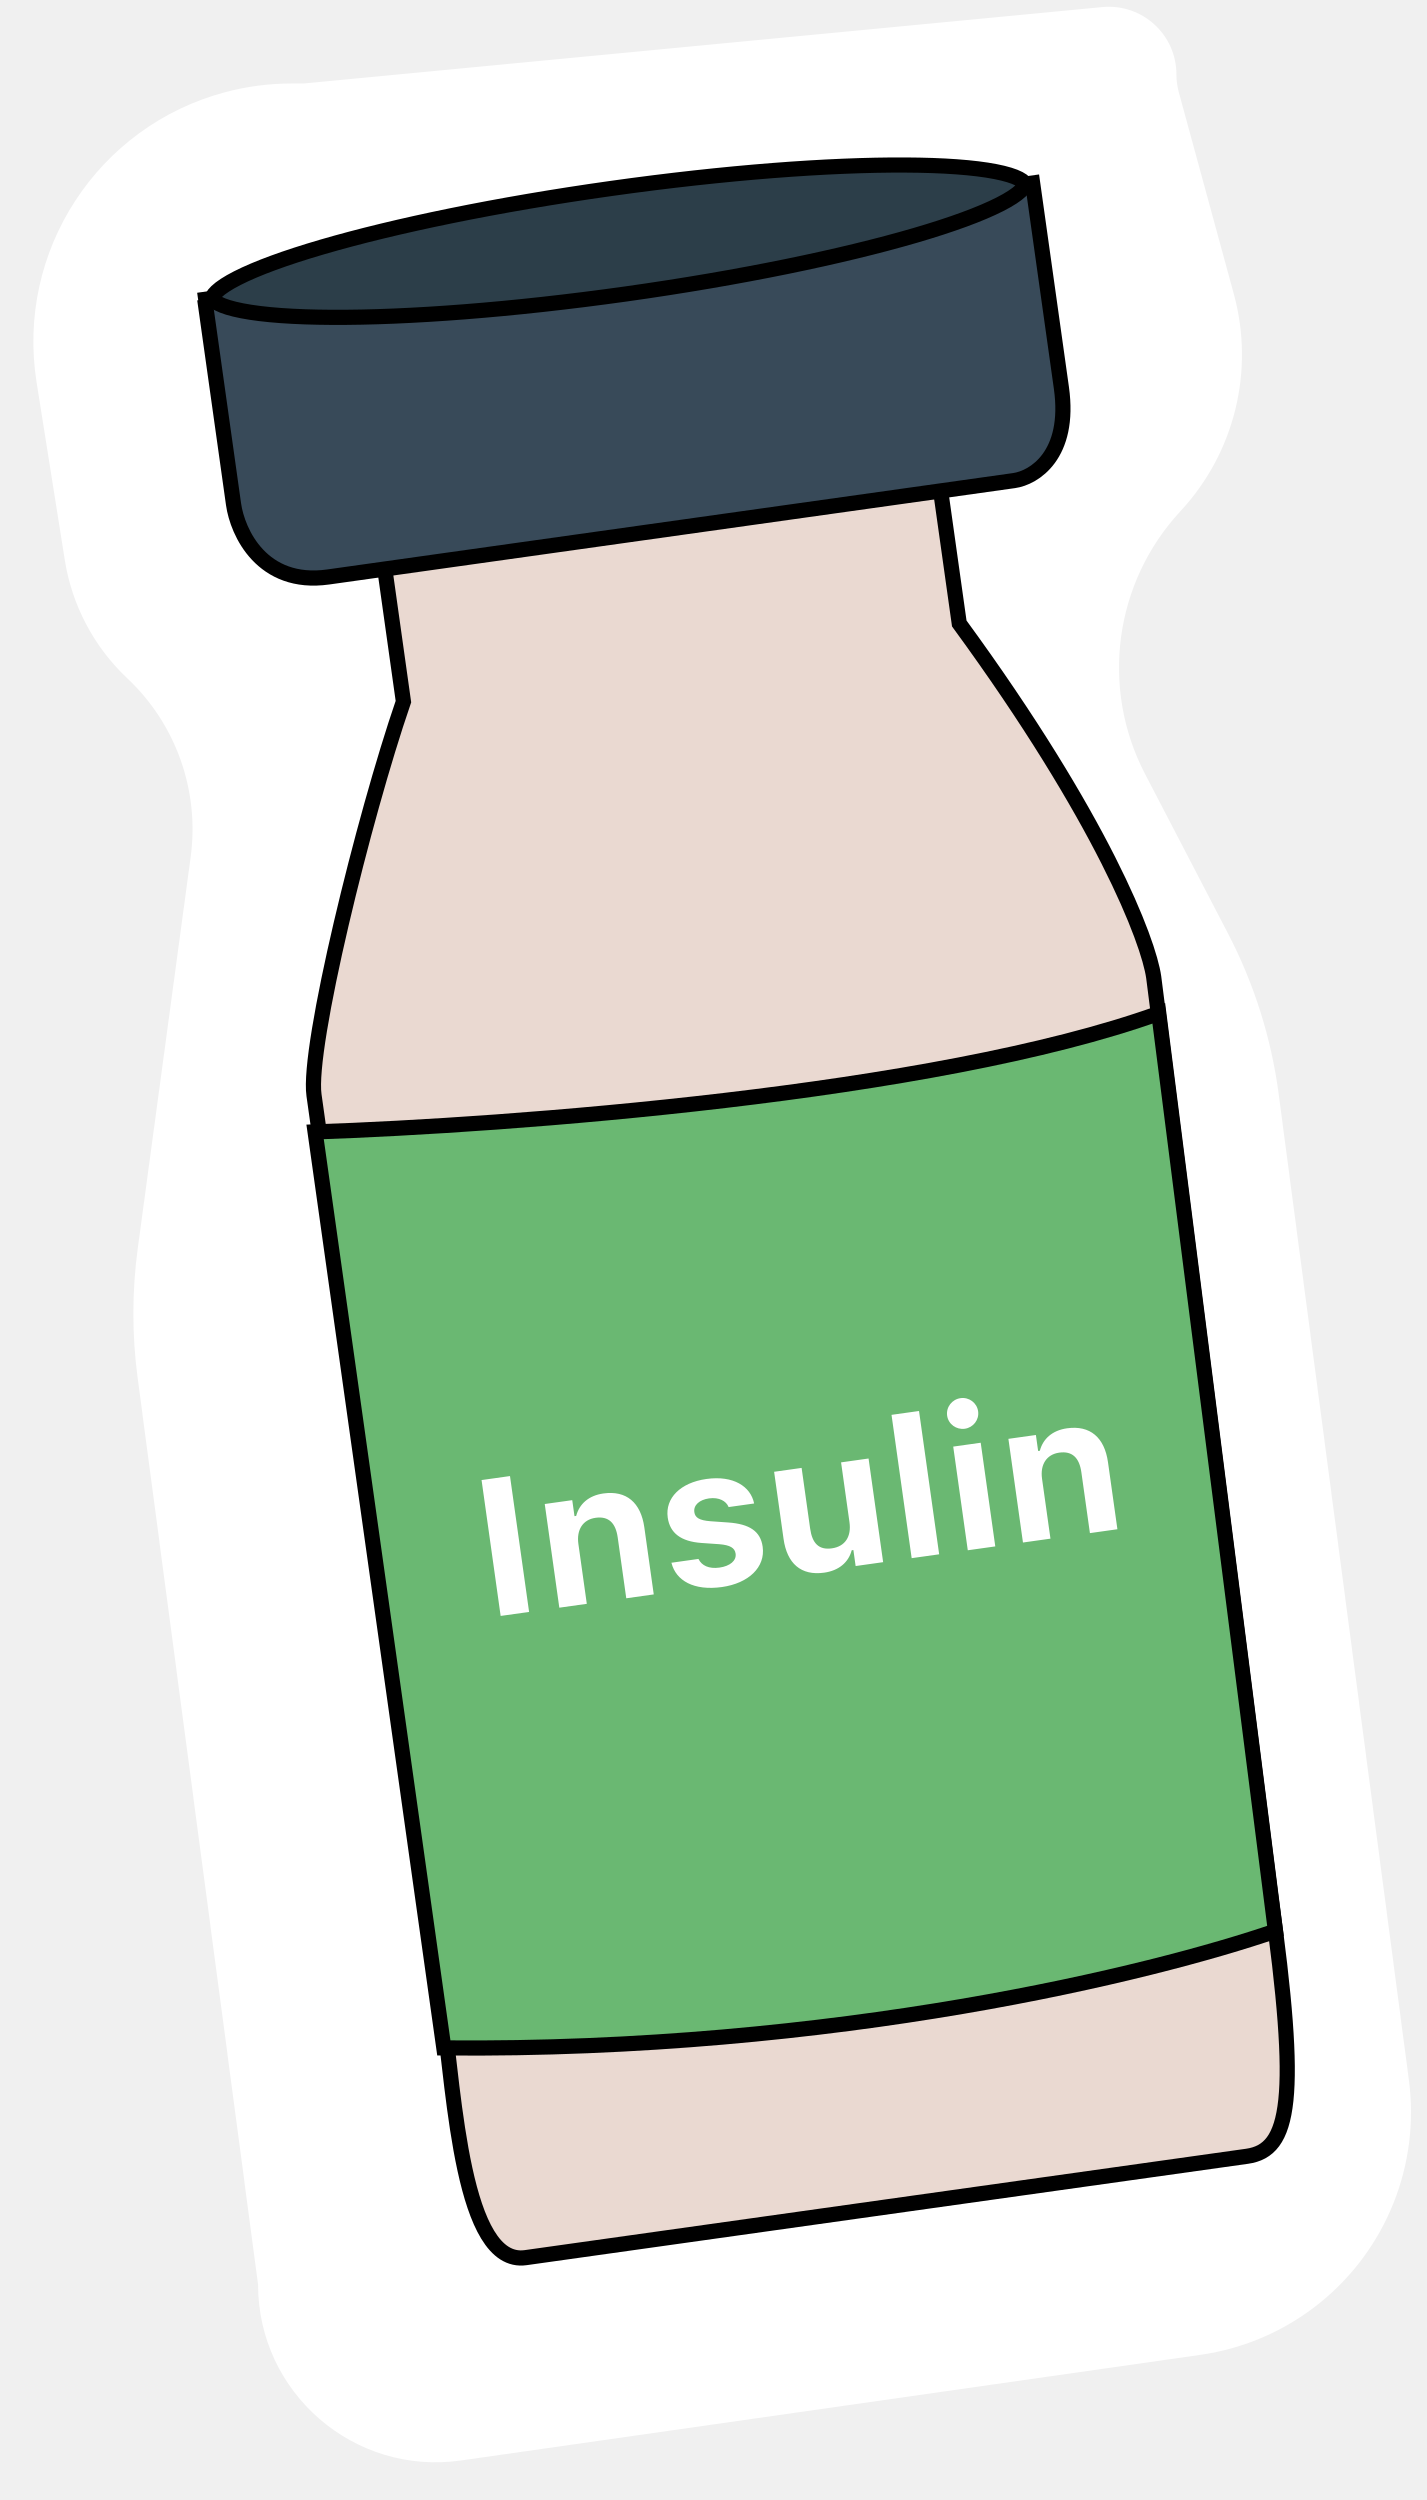
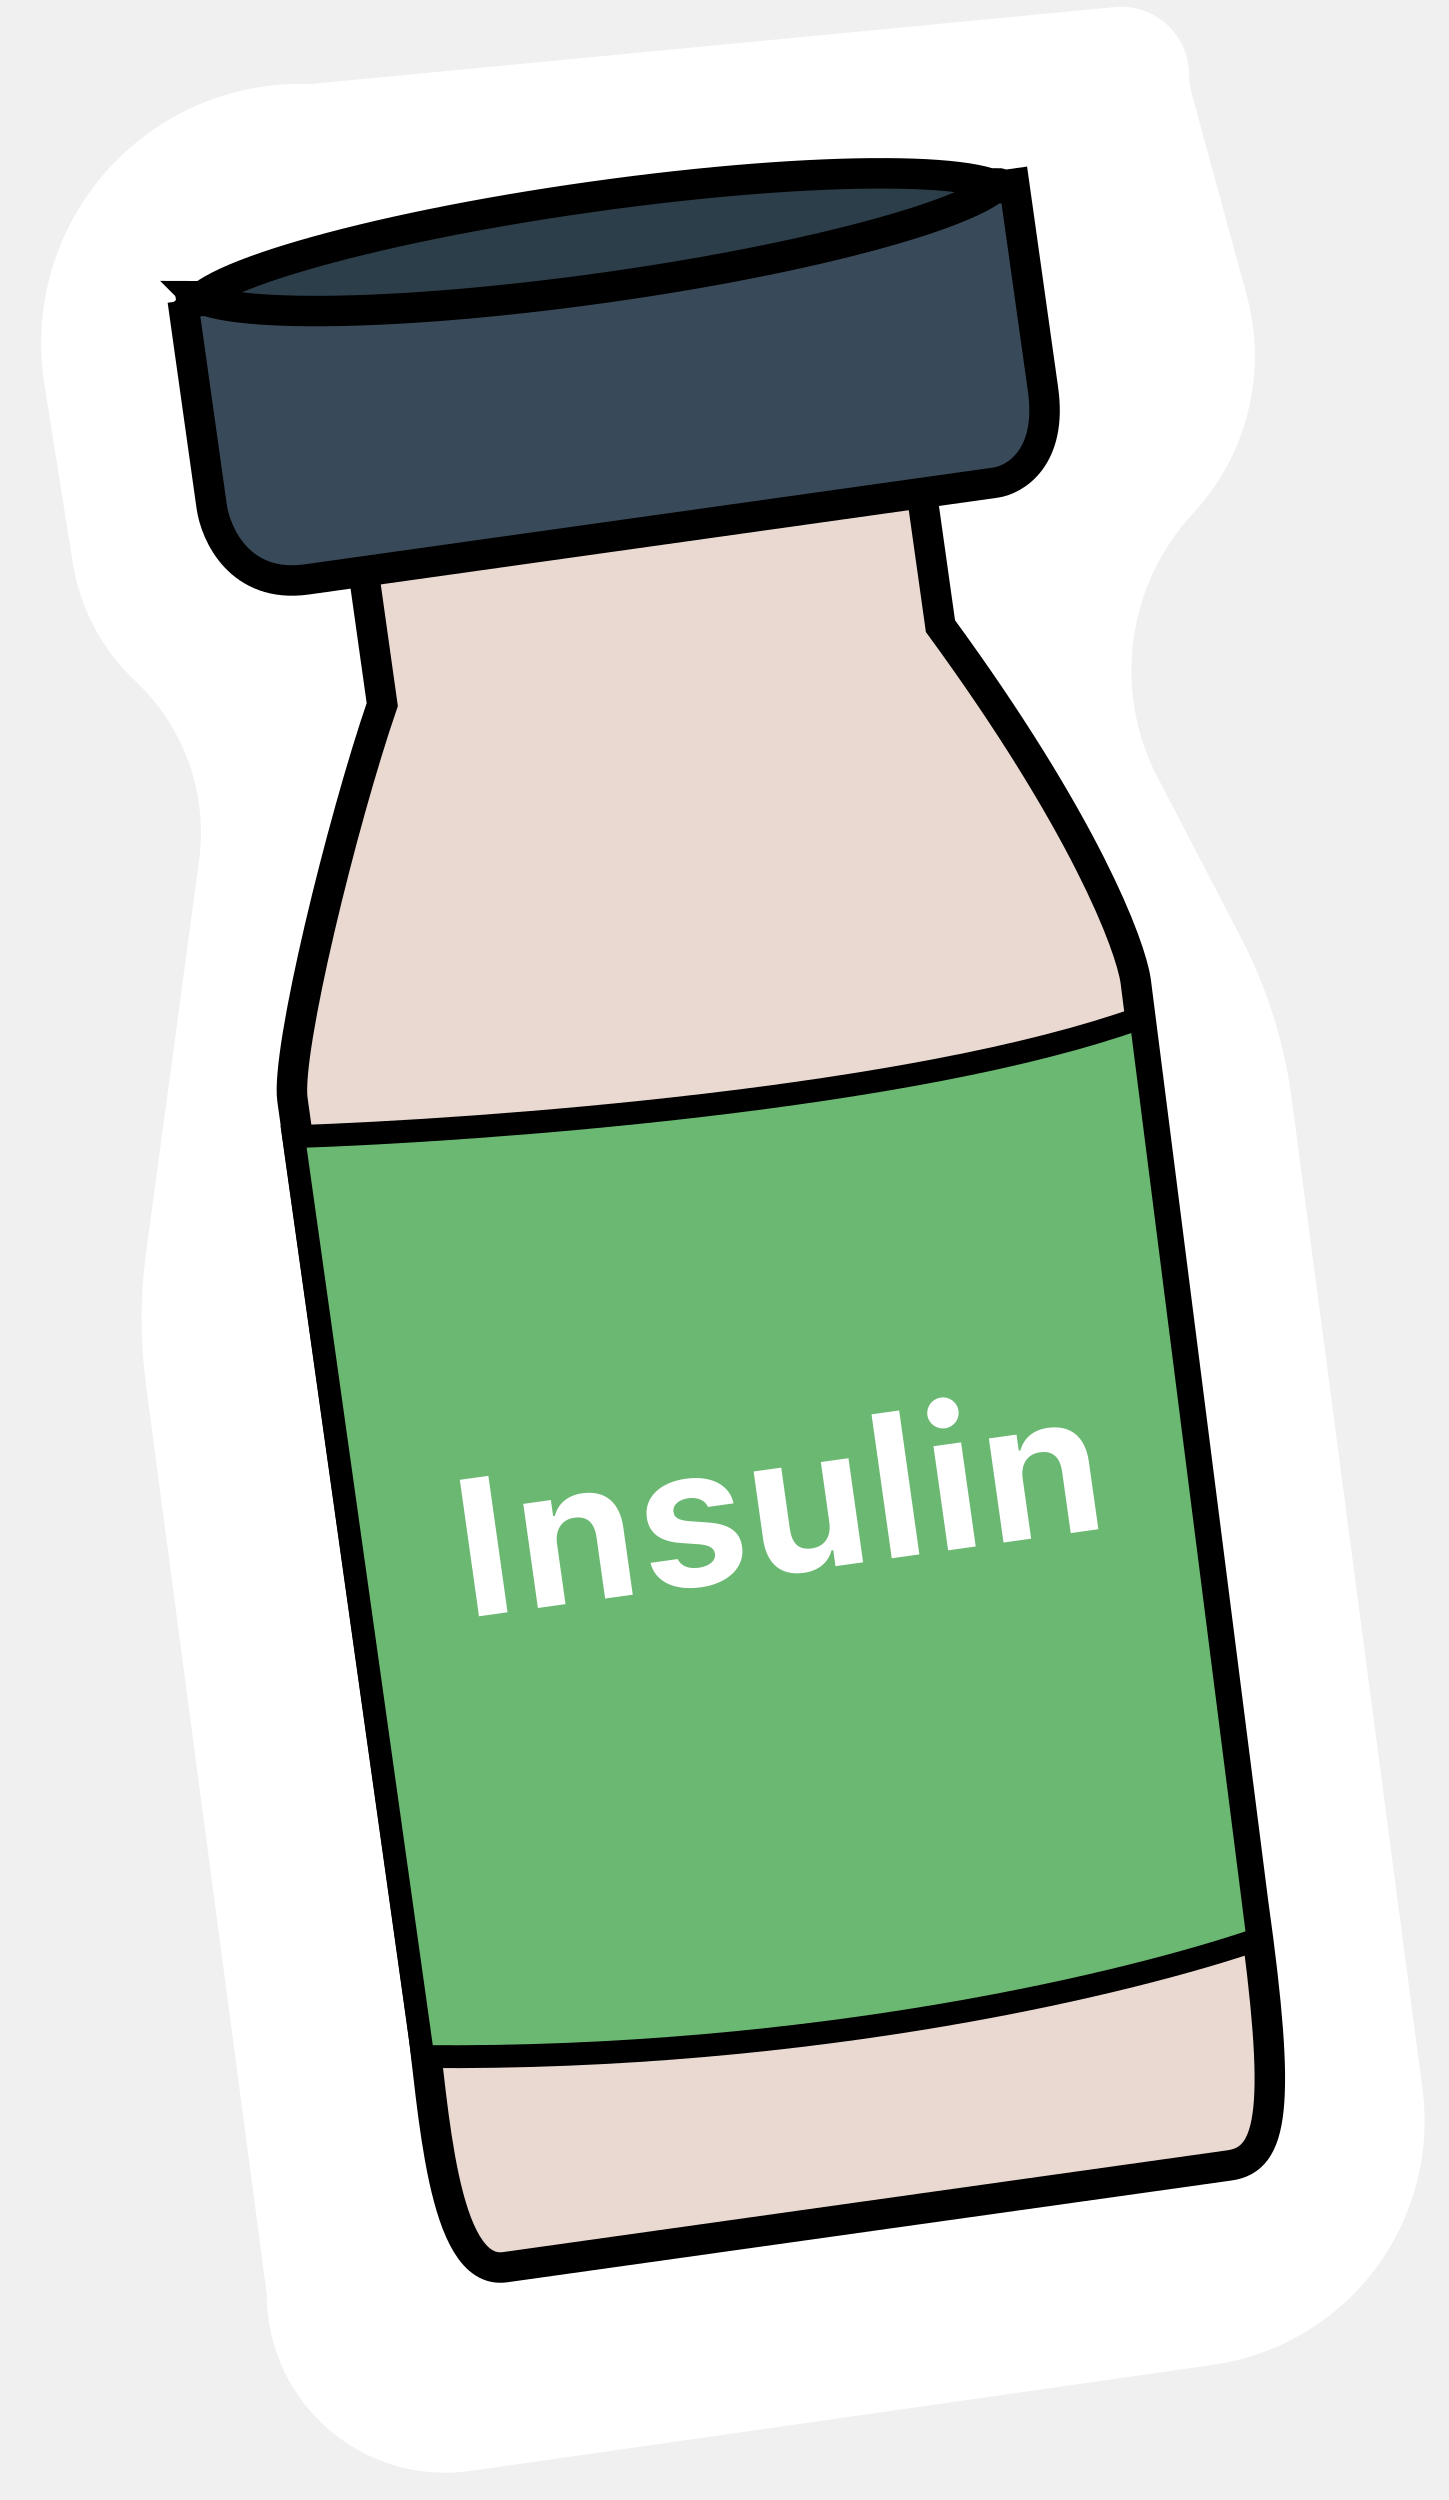
- <svg xmlns="http://www.w3.org/2000/svg" width="121" height="212" viewBox="0 0 121 212" fill="none">
-   <path d="M5.496 47.498L3.102 32.415C1.34 21.316 8.265 10.685 19.128 7.809C20.957 7.325 22.841 7.08 24.733 7.08H25.745L93.478 0.601C96.847 0.279 99.761 2.927 99.761 6.312C99.761 6.821 99.829 7.329 99.963 7.821L104.631 24.938C106.405 31.443 104.694 38.404 100.106 43.345C94.495 49.387 93.289 58.304 97.093 65.619L104.142 79.174C106.353 83.426 107.805 88.031 108.433 92.782L119.474 176.385C120.422 183.561 117.57 190.713 111.944 195.267C109.025 197.63 105.521 199.158 101.803 199.689L39.086 208.649C30.006 209.946 21.883 202.901 21.883 193.729L11.668 116.816C11.186 113.185 11.19 109.507 11.681 105.877L16.169 72.666C16.927 67.05 14.929 61.414 10.803 57.53C7.972 54.866 6.106 51.337 5.496 47.498Z" fill="white" />
-   <path d="M34.21 59.497L32.486 47.232L79.622 40.607L81.346 52.872C93.502 69.508 97.403 79.799 97.834 82.865L107.748 160.683C110.19 178.059 109.422 182.335 105.75 182.852L44.573 191.449C39.219 192.202 38.55 177.704 37.545 170.55L26.628 92.872C26.053 88.784 30.822 69.353 34.21 59.497Z" fill="#EAD9D1" stroke="black" stroke-width="1.287" />
-   <path d="M19.804 42.76L17.362 25.385L87.565 15.519L90.007 32.894C90.812 38.617 87.67 40.518 85.998 40.753L27.83 48.928C22.214 49.718 20.139 45.145 19.804 42.76Z" fill="#384A59" />
-   <path d="M17.362 25.385L19.804 42.76C20.139 45.145 22.214 49.718 27.83 48.928L85.998 40.753C87.67 40.518 90.812 38.617 90.007 32.894L87.565 15.519L16.809 25.463" stroke="black" stroke-width="1.287" />
-   <path d="M86.928 15.609C86.933 15.645 86.929 15.828 86.555 16.182C86.199 16.519 85.617 16.904 84.794 17.323C83.157 18.157 80.709 19.055 77.612 19.96C71.428 21.766 62.765 23.566 53.093 24.926C43.42 26.285 34.597 26.943 28.154 26.911C24.928 26.895 22.327 26.706 20.523 26.355C19.617 26.179 18.951 25.97 18.517 25.744C18.059 25.507 18.005 25.332 18 25.296C17.995 25.26 17.999 25.078 18.373 24.723C18.729 24.386 19.311 24.001 20.133 23.582C21.771 22.748 24.219 21.85 27.316 20.945C33.5 19.139 42.163 17.339 51.835 15.98C61.507 14.62 70.331 13.962 76.773 13.994C79.999 14.01 82.601 14.199 84.405 14.55C85.311 14.726 85.976 14.935 86.411 15.161C86.869 15.399 86.923 15.573 86.928 15.609Z" fill="#2C3E49" stroke="black" stroke-width="1.287" />
-   <path d="M98.265 85.931C79.216 92.778 42.972 95.439 26.72 95.986L37.637 173.664C71.033 173.973 97.886 167.281 108.16 163.752L98.265 85.931Z" fill="#6AB872" stroke="black" stroke-width="1.287" />
-   <path d="M42.455 137.031L40.836 125.509L43.247 125.17L44.867 136.692L42.455 137.031ZM47.43 136.332L46.194 127.54L48.526 127.213L48.717 128.57L48.86 128.55C49.126 127.543 49.912 126.822 51.166 126.646C53.122 126.371 54.344 127.421 54.639 129.521L55.438 135.206L53.107 135.534L52.382 130.375C52.208 129.138 51.605 128.555 50.503 128.71C49.425 128.861 48.879 129.728 49.046 130.918L49.761 136.004L47.43 136.332ZM61.221 134.581C58.834 134.916 57.326 134.037 56.946 132.551L56.934 132.521L59.226 132.198L59.246 132.228C59.506 132.745 60.096 133.061 61.014 132.932C61.909 132.807 62.462 132.338 62.38 131.755L62.377 131.739C62.311 131.268 61.918 131.022 60.996 130.948L59.483 130.843C57.756 130.72 56.81 130.014 56.624 128.696L56.623 128.688C56.391 127.035 57.705 125.727 59.901 125.418C62.209 125.094 63.648 126.064 63.943 127.464L63.947 127.496L61.783 127.8L61.77 127.761C61.575 127.308 60.995 126.942 60.124 127.064C59.318 127.178 58.796 127.634 58.879 128.225L58.88 128.233C58.946 128.704 59.312 128.929 60.25 129.001L61.755 129.107C63.565 129.235 64.49 129.854 64.673 131.156L64.674 131.164C64.919 132.905 63.473 134.264 61.221 134.581ZM69.893 133.362C67.921 133.639 66.738 132.584 66.444 130.492L65.645 124.807L67.977 124.479L68.701 129.629C68.876 130.875 69.438 131.455 70.54 131.3C71.69 131.139 72.204 130.277 72.036 129.087L71.323 124.009L73.654 123.681L74.89 132.472L72.558 132.8L72.367 131.443L72.224 131.463C71.959 132.477 71.147 133.186 69.893 133.362ZM77.309 132.132L75.601 119.979L77.933 119.652L79.641 131.805L77.309 132.132ZM81.817 121.158C81.098 121.259 80.418 120.768 80.317 120.049C80.215 119.323 80.734 118.664 81.452 118.563C82.171 118.462 82.843 118.953 82.945 119.68C83.046 120.399 82.535 121.057 81.817 121.158ZM82.068 131.463L80.833 122.672L83.164 122.344L84.4 131.136L82.068 131.463ZM86.747 130.806L85.512 122.014L87.844 121.687L88.034 123.044L88.178 123.024C88.444 122.018 89.23 121.297 90.484 121.12C92.44 120.845 93.662 121.895 93.957 123.995L94.756 129.68L92.425 130.008L91.7 124.85C91.526 123.612 90.923 123.029 89.821 123.184C88.743 123.335 88.197 124.202 88.364 125.392L89.079 130.478L86.747 130.806Z" fill="white" />
+ <svg xmlns="http://www.w3.org/2000/svg" width="95" height="164" viewBox="0 0 95 164" fill="none">
+   <path d="M4.77 36.899L2.91 25.182C1.541 16.559 6.92 8.3 15.36 6.066C16.781 5.69 18.244 5.5 19.714 5.5H20.5L73.119 0.467C75.736 0.217 78 2.274 78 4.903C78 5.299 78.053 5.694 78.157 6.076L81.784 19.373C83.162 24.427 81.833 29.834 78.268 33.673C73.91 38.367 72.973 45.294 75.928 50.977L81.404 61.507C83.121 64.81 84.249 68.388 84.737 72.079L93.315 137.027C94.051 142.601 91.835 148.157 87.465 151.695C85.197 153.531 82.475 154.718 79.587 155.13L30.864 162.091C23.811 163.098 17.5 157.625 17.5 150.5L9.564 90.75C9.19 87.929 9.193 85.071 9.574 82.251L13.061 56.451C13.65 52.089 12.098 47.71 8.892 44.693C6.693 42.623 5.243 39.882 4.77 36.899Z" fill="white" />
+   <path d="M25.076 46.221L23.737 36.692L60.355 31.546L61.694 41.074C71.138 53.997 74.168 61.992 74.503 64.374L82.205 124.828C84.102 138.326 83.506 141.649 80.653 142.05L33.127 148.729C28.968 149.314 28.448 138.051 27.667 132.493L19.186 72.149C18.74 68.973 22.445 53.877 25.076 46.221Z" fill="#EAD9D1" stroke="black" stroke-width="2" />
+   <path d="M13.885 33.219L11.988 19.721L66.526 12.056L68.423 25.554C69.048 30 66.607 31.477 65.308 31.659L20.12 38.01C15.757 38.623 14.145 35.071 13.885 33.219Z" fill="#384A59" />
+   <path d="M11.988 19.721L13.885 33.219C14.145 35.071 15.757 38.623 20.12 38.01L65.308 31.659C66.607 31.477 69.048 30 68.423 25.554L66.526 12.056L11.558 19.781" stroke="black" stroke-width="2" />
+   <path d="M65.55 12.029C65.551 12.029 65.55 12.032 65.546 12.037C65.549 12.032 65.55 12.029 65.55 12.029ZM63.975 11.793C64.651 11.925 65.111 12.074 65.388 12.216C65.161 12.428 64.76 12.699 64.146 13.011C62.915 13.639 61.048 14.326 58.653 15.026C53.879 16.421 47.173 17.814 39.676 18.868C32.178 19.922 25.349 20.43 20.375 20.405C17.88 20.393 15.895 20.247 14.539 19.983C13.863 19.852 13.403 19.702 13.126 19.561C13.353 19.348 13.754 19.078 14.368 18.765C15.599 18.138 17.466 17.45 19.861 16.751C24.636 15.356 31.341 13.962 38.838 12.909C46.336 11.855 53.166 11.347 58.14 11.371C60.634 11.383 62.619 11.53 63.975 11.793ZM12.918 19.426C12.919 19.426 12.921 19.428 12.925 19.433C12.92 19.428 12.918 19.426 12.918 19.426ZM12.964 19.747C12.963 19.747 12.964 19.745 12.968 19.739C12.966 19.745 12.964 19.747 12.964 19.747ZM65.59 12.344C65.594 12.348 65.596 12.351 65.596 12.351C65.595 12.351 65.593 12.348 65.59 12.344Z" fill="#2C3E49" stroke="black" stroke-width="2" />
+   <path d="M74.838 66.756C60.039 72.075 31.883 74.143 19.258 74.568L27.738 134.912C53.682 135.152 74.543 129.953 82.525 127.212L74.838 66.756Z" fill="#6AB872" stroke="black" stroke-width="1.5" />
+   <path d="M31.422 106.028L30.164 97.076L32.037 96.813L33.295 105.764L31.422 106.028ZM35.286 105.484L34.327 98.655L36.138 98.4L36.286 99.455L36.398 99.439C36.604 98.657 37.215 98.097 38.189 97.96C39.709 97.746 40.658 98.562 40.887 100.193L41.508 104.61L39.697 104.865L39.134 100.857C38.998 99.896 38.53 99.443 37.674 99.563C36.837 99.681 36.413 100.354 36.542 101.278L37.098 105.23L35.286 105.484ZM46.001 104.124C44.146 104.385 42.975 103.702 42.679 102.548L42.67 102.524L44.45 102.274L44.466 102.297C44.668 102.698 45.126 102.944 45.84 102.844C46.535 102.746 46.964 102.382 46.9 101.929L46.899 101.917C46.847 101.551 46.542 101.36 45.825 101.302L44.65 101.221C43.308 101.125 42.573 100.576 42.429 99.553L42.429 99.547C42.248 98.263 43.269 97.246 44.975 97.006C46.768 96.754 47.886 97.508 48.115 98.596L48.118 98.621L46.437 98.857L46.426 98.827C46.276 98.475 45.825 98.19 45.148 98.285C44.522 98.373 44.116 98.728 44.181 99.186L44.182 99.193C44.233 99.559 44.517 99.734 45.246 99.79L46.415 99.872C47.821 99.972 48.54 100.453 48.682 101.464L48.683 101.47C48.873 102.822 47.75 103.878 46.001 104.124ZM52.737 103.177C51.205 103.393 50.287 102.573 50.058 100.948L49.437 96.531L51.249 96.276L51.811 100.278C51.947 101.245 52.384 101.696 53.24 101.576C54.133 101.45 54.532 100.781 54.402 99.856L53.848 95.911L55.659 95.657L56.619 102.486L54.808 102.741L54.66 101.686L54.548 101.702C54.342 102.49 53.711 103.04 52.737 103.177ZM58.499 102.222L57.172 92.781L58.983 92.526L60.31 101.968L58.499 102.222ZM62 93.696C61.442 93.775 60.914 93.394 60.836 92.835C60.756 92.271 61.159 91.759 61.717 91.68C62.275 91.602 62.797 91.984 62.877 92.549C62.955 93.107 62.559 93.618 62 93.696ZM62.196 101.703L61.236 94.873L63.047 94.618L64.007 101.448L62.196 101.703ZM65.831 101.192L64.871 94.362L66.682 94.107L66.831 95.162L66.942 95.146C67.148 94.365 67.759 93.804 68.733 93.667C70.253 93.454 71.203 94.269 71.432 95.901L72.053 100.317L70.241 100.572L69.678 96.565C69.543 95.603 69.074 95.15 68.218 95.271C67.381 95.388 66.957 96.061 67.087 96.986L67.642 100.937L65.831 101.192Z" fill="white" />
</svg>
